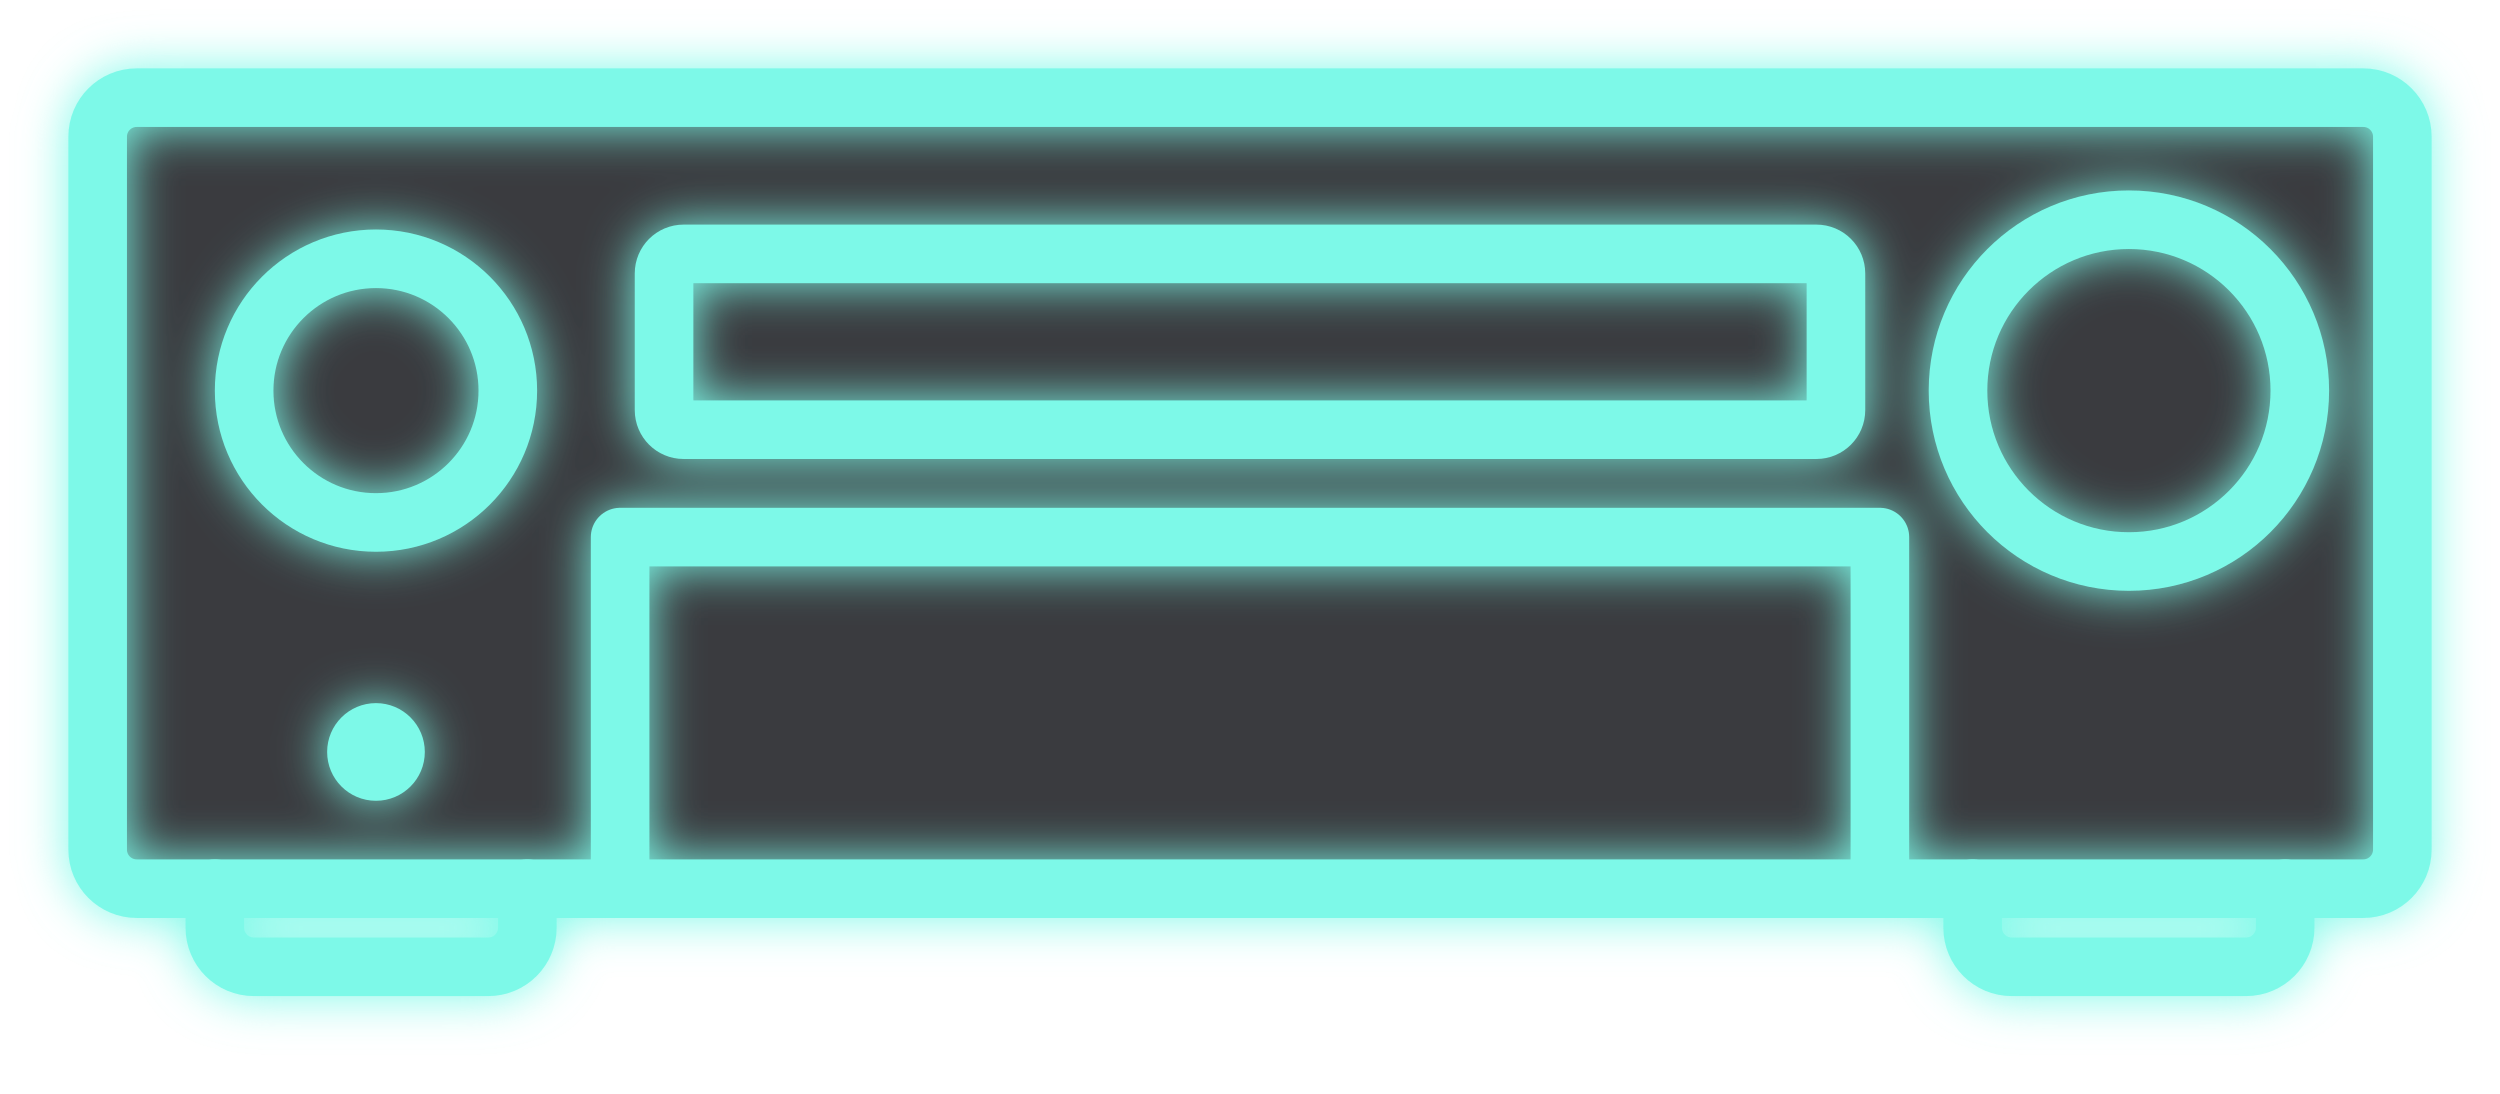
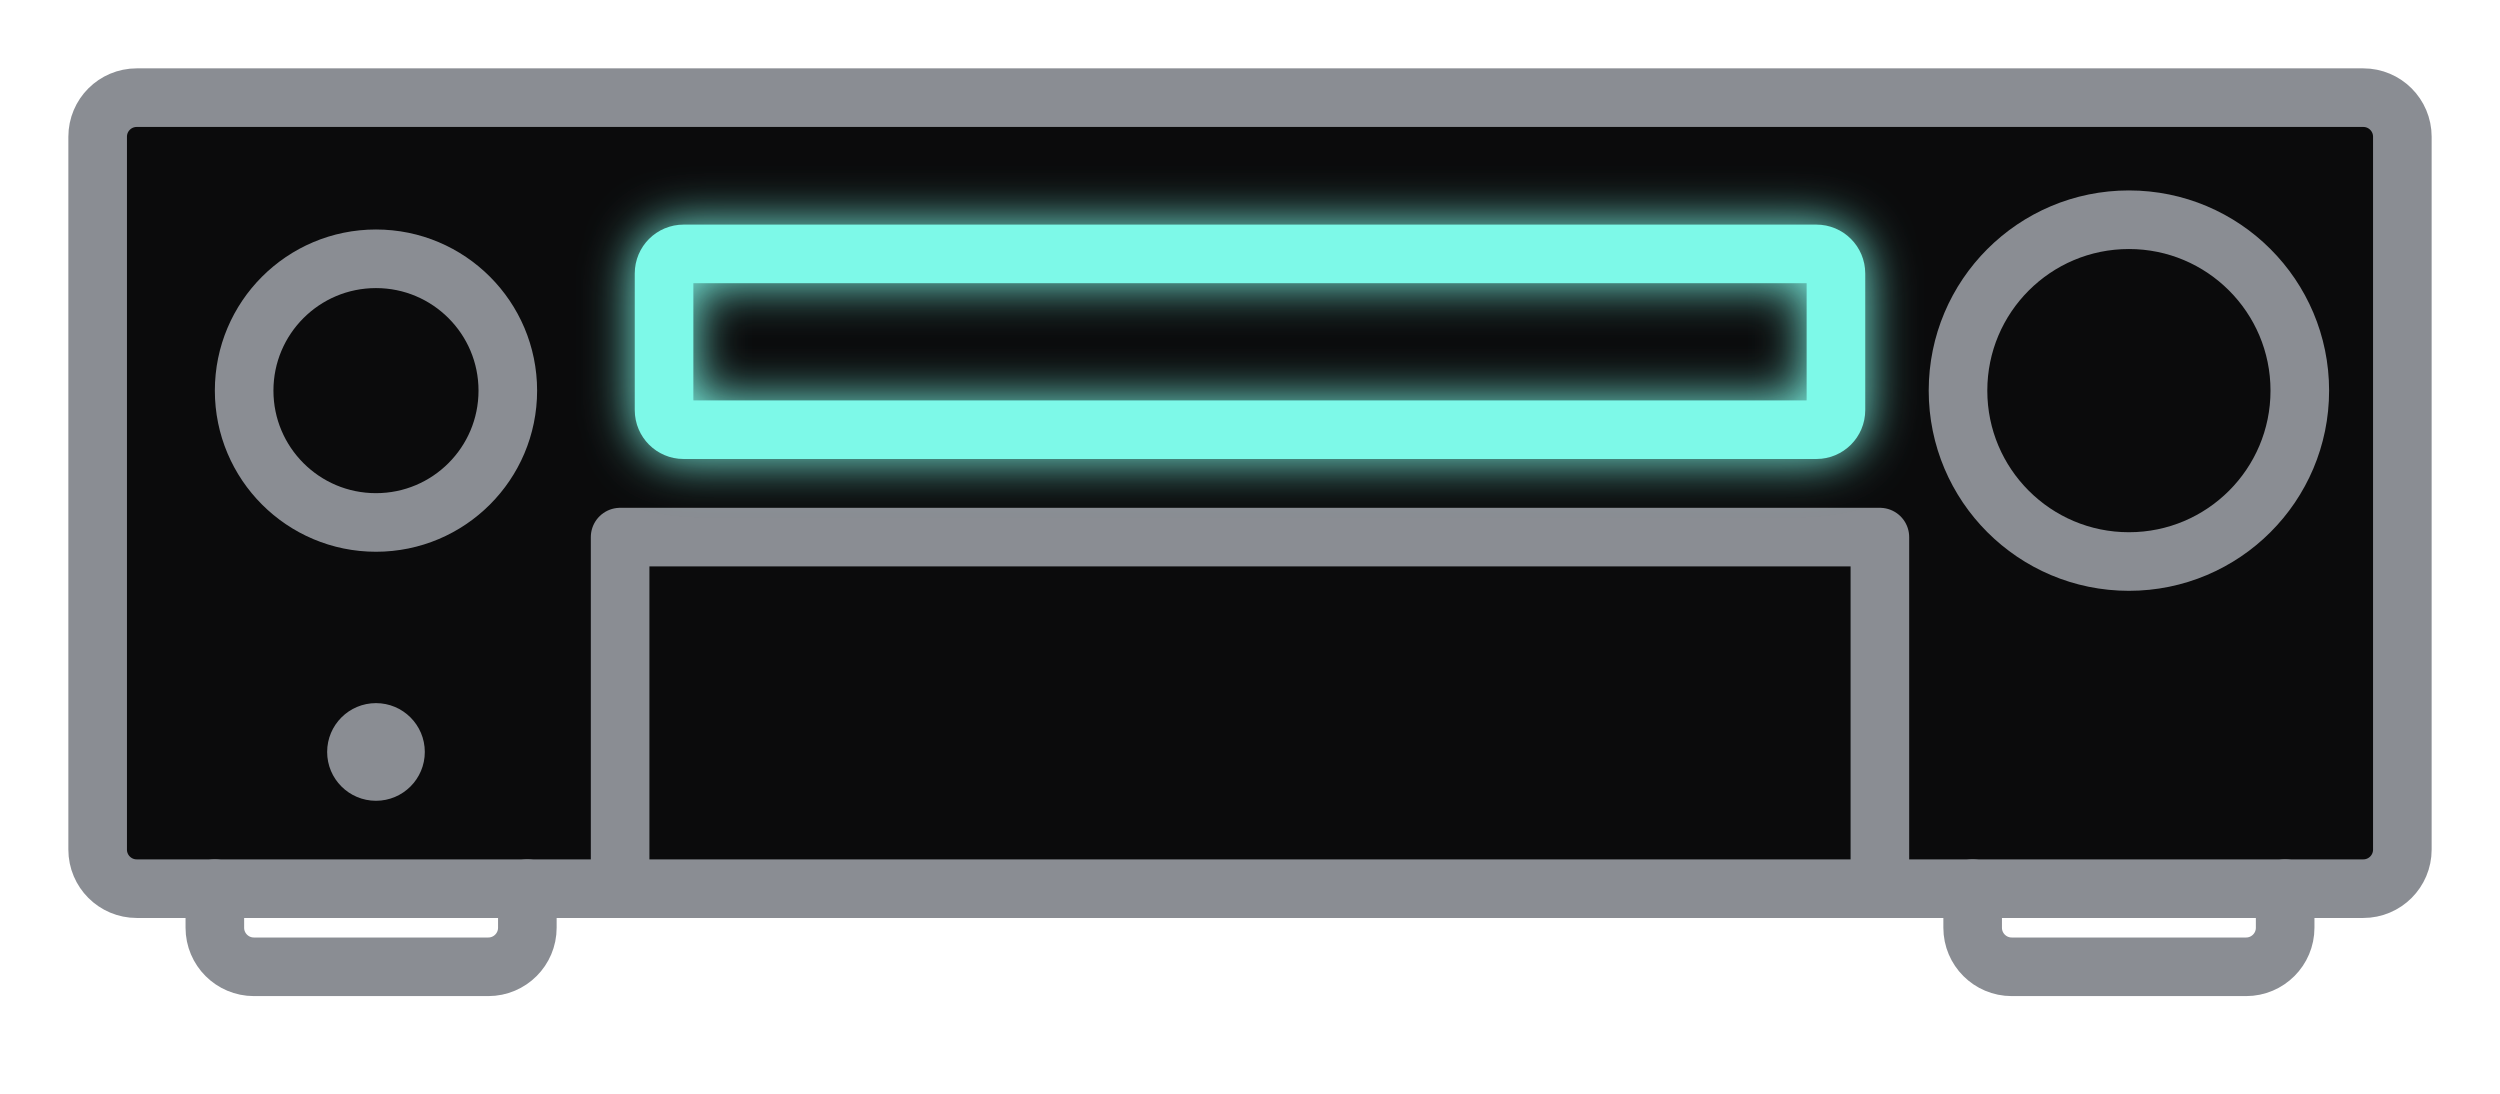
<svg xmlns="http://www.w3.org/2000/svg" viewBox="0 148 512 224">
  <defs>
-     <filter id="phosphor" x="-10%" y="-20%" width="120%" height="140%">
+     <filter id="phosphor" x="-20%" y="-60%" width="140%" height="220%">
      <feGaussianBlur in="SourceGraphic" stdDeviation="5" result="bloom" />
      <feMerge>
        <feMergeNode in="bloom" />
        <feMergeNode in="SourceGraphic" />
      </feMerge>
    </filter>
  </defs>
-   <rect x="20" y="168" width="472" height="162" rx="8" fill="#3a3b3f" />
-   <g filter="url(#phosphor)" fill="none" stroke="#7DF9E8" stroke-width="12" stroke-linejoin="round" stroke-linecap="round">
+   <rect x="20" y="168" width="472" height="162" rx="8" fill="#0b0b0c" />
+   <g fill="none" stroke-width="12" stroke-linejoin="round" stroke-linecap="round" stroke="#8a8d93">
    <rect x="20" y="168" width="472" height="162" rx="8" />
    <path d="M44 330v8a8 8 0 0 0 8 8h48a8 8 0 0 0 8-8v-8" />
    <path d="M404 330v8a8 8 0 0 0 8 8h48a8 8 0 0 0 8-8v-8" />
    <circle cx="77" cy="228" r="27" />
-     <circle cx="77" cy="302" r="10" fill="#7DF9E8" stroke="none" />
+     <circle cx="77" cy="302" r="10" fill="#8a8d93" stroke="none" />
    <circle cx="436" cy="228" r="35" />
-     <rect x="136" y="200" width="240" height="36" rx="4" />
    <path d="M127 330V258H385V330" />
  </g>
+   <g fill="none" stroke-width="12" stroke-linejoin="round" stroke-linecap="round" stroke="#7DF9E8" filter="url(#phosphor)">
+     <rect x="136" y="200" width="240" height="36" rx="4" />
+   </g>
</svg>
